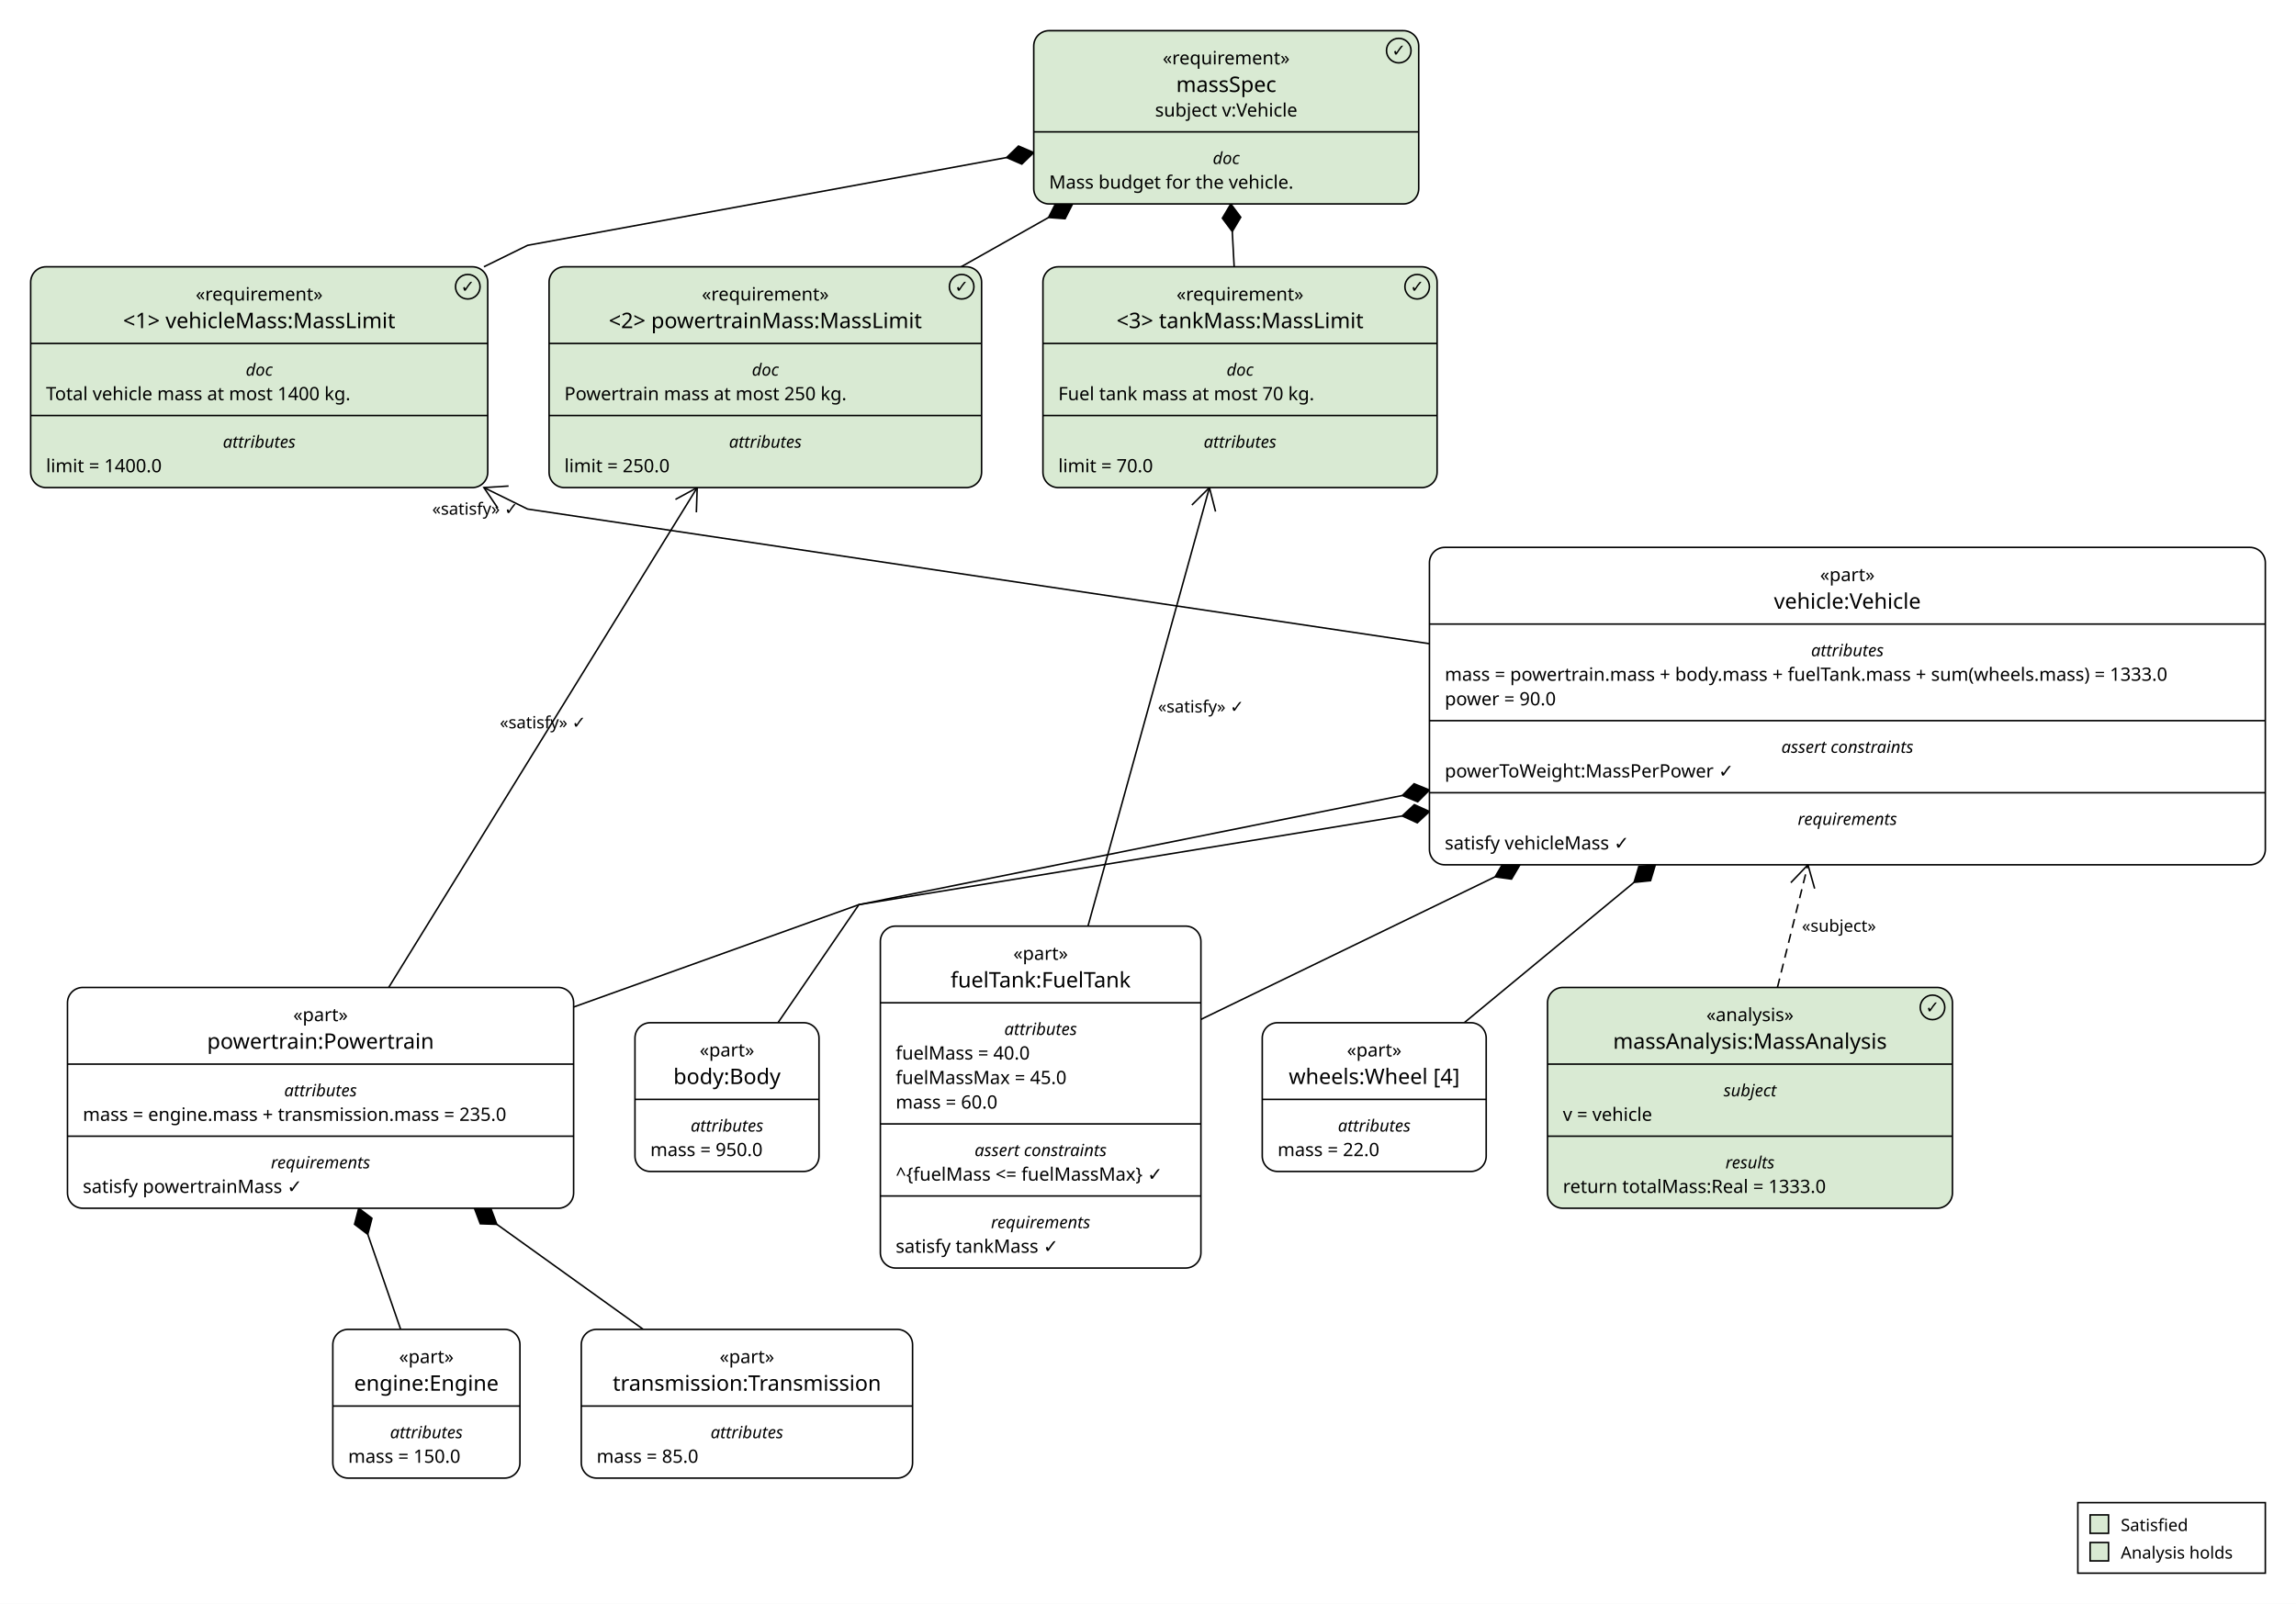
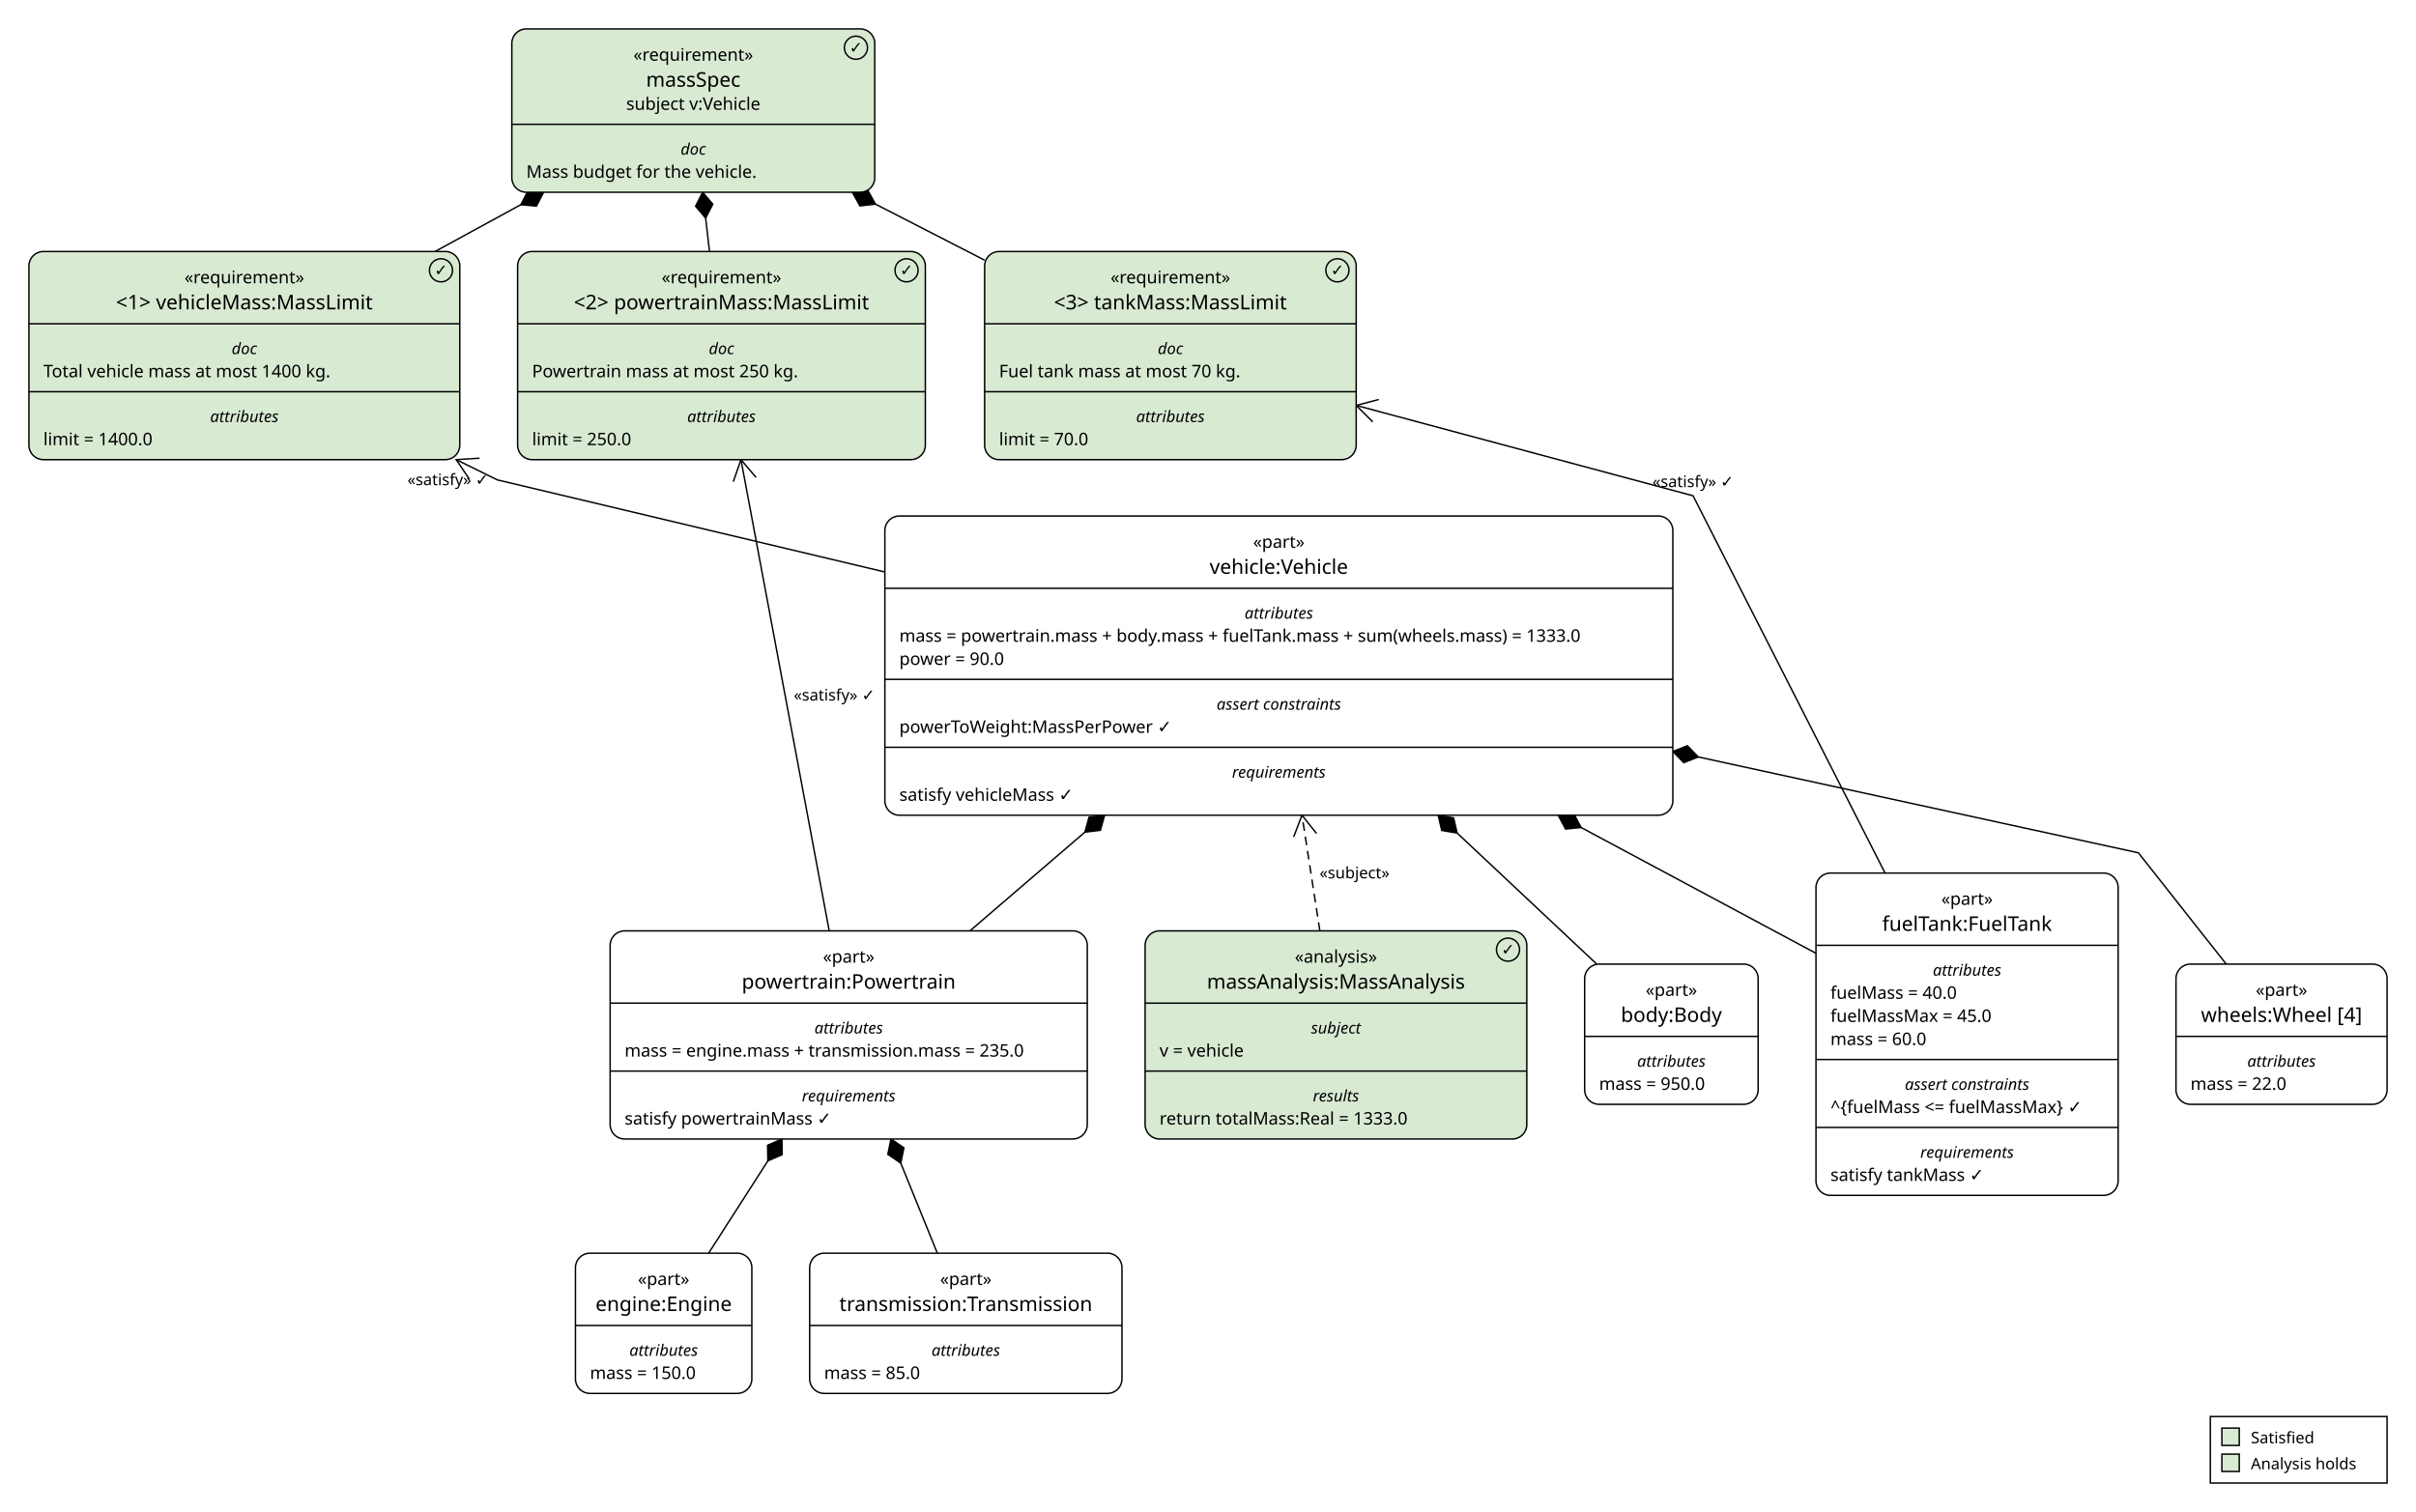
- <svg xmlns="http://www.w3.org/2000/svg" width="1497" height="1046" viewBox="0 0 1497 1046" font-family="sans-serif">
-   <rect x="0" y="0" width="1497" height="1046" fill="#ffffff" />
-   <polyline points="914.35,518.8 560,590 374,656.77" fill="none" stroke="#000000" />
-   <polygon points="932,515.25 921.99,511.14 914.35,518.8 924.36,522.91" fill="#000000" stroke="#000000" />
-   <polyline points="239.79,805.01 261.23,867" fill="none" stroke="#000000" />
-   <polygon points="233.9,788 231.17,798.47 239.79,805.01 242.51,794.54" fill="#000000" stroke="#000000" />
-   <polyline points="323.95,798.49 419.42,867" fill="none" stroke="#000000" />
-   <polygon points="309.33,788 313.14,798.12 323.95,798.49 320.14,788.37" fill="#000000" stroke="#000000" />
-   <polyline points="914.24,532.15 560,590 507.24,667" fill="none" stroke="#000000" />
-   <polygon points="932,529.25 922.15,524.78 914.24,532.15 924.08,536.63" fill="#000000" stroke="#000000" />
-   <polyline points="974.81,571.85 783,664.84" fill="none" stroke="#000000" />
-   <polygon points="991.01,564 980.29,562.53 974.81,571.85 985.52,573.33" fill="#000000" stroke="#000000" />
-   <polyline points="1065.41,575.47 954.68,667" fill="none" stroke="#000000" />
-   <polygon points="1079.29,564 1068.53,565.11 1065.41,575.47 1076.17,574.36" fill="#000000" stroke="#000000" />
-   <polyline points="656.3,102.75 344,160 315.51,174" fill="none" stroke="#000000" />
-   <polygon points="674,99.51 664.07,95.23 656.3,102.75 666.23,107.03" fill="#000000" stroke="#000000" />
-   <polyline points="683.66,141.84 626.65,174" fill="none" stroke="#000000" />
-   <polygon points="699.33,133 688.55,132.2 683.66,141.84 694.44,142.65" fill="#000000" stroke="#000000" />
-   <polyline points="803.45,150.97 804.68,174" fill="none" stroke="#000000" />
-   <polygon points="802.5,133 796.99,142.31 803.45,150.97 808.97,141.67" fill="#000000" stroke="#000000" />
-   <polyline points="1158.89,644 1178.78,564" fill="none" stroke="#000000" stroke-dasharray="6 4" />
-   <polyline points="1183.16,579.52 1178.78,564 1167.64,575.66" fill="none" stroke="#000000" />
-   <text x="1174.84" y="607.67" text-anchor="start" font-size="11">«subject»</text>
-   <polyline points="932,419.81 344,332 315.51,318" fill="none" stroke="#000000" />
+ <svg xmlns="http://www.w3.org/2000/svg" width="1671" height="1046" viewBox="0 0 1671 1046" font-family="sans-serif">
+   <rect x="0" y="0" width="1671" height="1046" fill="#ffffff" />
+   <polyline points="750.33,575.73 670.84,644" fill="none" stroke="#000000" />
+   <polygon points="763.99,564 753.25,565.31 750.33,575.73 761.07,574.42" fill="#000000" stroke="#000000" />
+   <polyline points="531.08,803.15 490.12,867" fill="none" stroke="#000000" />
+   <polygon points="540.8,788 530.89,792.33 531.08,803.15 540.99,798.82" fill="#000000" stroke="#000000" />
+   <polyline points="623,804.68 648.31,867" fill="none" stroke="#000000" />
+   <polygon points="616.23,788 614.06,798.6 623,804.68 625.18,794.08" fill="#000000" stroke="#000000" />
+   <polyline points="1007.82,576.32 1104.36,667" fill="none" stroke="#000000" />
+   <polygon points="994.7,564 997.15,574.53 1007.82,576.32 1005.36,565.79" fill="#000000" stroke="#000000" />
+   <polyline points="1093.57,572.5 1256,659.52" fill="none" stroke="#000000" />
+   <polygon points="1077.7,564 1082.8,573.54 1093.57,572.5 1088.47,562.96" fill="#000000" stroke="#000000" />
+   <polyline points="1174.59,523.69 1479,590 1539.74,667" fill="none" stroke="#000000" />
+   <polygon points="1157,519.86 1164.52,527.64 1174.59,523.69 1167.07,515.91" fill="#000000" stroke="#000000" />
+   <polyline points="360.2,141.62 300.89,174" fill="none" stroke="#000000" />
+   <polygon points="376,133 365.23,132.05 360.2,141.62 370.98,142.58" fill="#000000" stroke="#000000" />
+   <polyline points="488.06,150.88 490.72,174" fill="none" stroke="#000000" />
+   <polygon points="486,133 481.07,142.63 488.06,150.88 492.99,141.26" fill="#000000" stroke="#000000" />
+   <polyline points="605.51,141.22 681,180" fill="none" stroke="#000000" />
+   <polygon points="589.5,133 594.76,142.45 605.51,141.22 600.25,131.77" fill="#000000" stroke="#000000" />
+   <polyline points="912.87,644 900.5,564" fill="none" stroke="#000000" stroke-dasharray="6 4" />
+   <polyline points="910.55,576.61 900.5,564 894.73,579.06" fill="none" stroke="#000000" />
+   <text x="912.68" y="607.67" text-anchor="start" font-size="11">«subject»</text>
+   <polyline points="612,395.72 344,332 315.51,318" fill="none" stroke="#000000" />
  <polyline points="331.6,316.99 315.51,318 324.55,331.35" fill="none" stroke="#000000" />
  <text x="338" y="335.67" text-anchor="end" font-size="11">«satisfy» ✓</text>
-   <polyline points="253.43,644 454.57,318" fill="none" stroke="#000000" />
-   <polyline points="454.03,334.12 454.57,318 440.41,325.71" fill="none" stroke="#000000" />
-   <text x="354" y="475" text-anchor="middle" font-size="11">«satisfy» ✓</text>
-   <polyline points="709.37,604 788.56,318" fill="none" stroke="#000000" />
-   <polyline points="792.54,333.63 788.56,318 777.12,329.36" fill="none" stroke="#000000" />
-   <text x="754.97" y="464.67" text-anchor="start" font-size="11">«satisfy» ✓</text>
-   <rect x="932" y="357" width="545" height="207" rx="10" fill="#ffffff" stroke="#000000" />
-   <text x="1204.5" y="379" text-anchor="middle" font-size="12">«part»</text>
-   <text x="1204.5" y="397" text-anchor="middle" font-size="14">vehicle:Vehicle</text>
-   <polyline points="932,407 1477,407" fill="none" stroke="#000000" />
-   <text x="1204.5" y="428" text-anchor="middle" font-size="11" font-style="italic">attributes</text>
-   <text x="942" y="444" text-anchor="start" font-size="12">mass = powertrain.mass + body.mass + fuelTank.mass + sum(wheels.mass) = 1333.0</text>
-   <text x="942" y="460" text-anchor="start" font-size="12">power = 90.0</text>
-   <polyline points="932,470 1477,470" fill="none" stroke="#000000" />
-   <text x="1204.5" y="491" text-anchor="middle" font-size="11" font-style="italic">assert constraints</text>
-   <text x="942" y="507" text-anchor="start" font-size="12">powerToWeight:MassPerPower ✓</text>
-   <polyline points="932,517 1477,517" fill="none" stroke="#000000" />
-   <text x="1204.5" y="538" text-anchor="middle" font-size="11" font-style="italic">requirements</text>
-   <text x="942" y="554" text-anchor="start" font-size="12">satisfy vehicleMass ✓</text>
-   <rect x="44" y="644" width="330" height="144" rx="10" fill="#ffffff" stroke="#000000" />
-   <text x="209" y="666" text-anchor="middle" font-size="12">«part»</text>
-   <text x="209" y="684" text-anchor="middle" font-size="14">powertrain:Powertrain</text>
-   <polyline points="44,694 374,694" fill="none" stroke="#000000" />
-   <text x="209" y="715" text-anchor="middle" font-size="11" font-style="italic">attributes</text>
-   <text x="54" y="731" text-anchor="start" font-size="12">mass = engine.mass + transmission.mass = 235.0</text>
-   <polyline points="44,741 374,741" fill="none" stroke="#000000" />
-   <text x="209" y="762" text-anchor="middle" font-size="11" font-style="italic">requirements</text>
-   <text x="54" y="778" text-anchor="start" font-size="12">satisfy powertrainMass ✓</text>
-   <rect x="217" y="867" width="122" height="97" rx="10" fill="#ffffff" stroke="#000000" />
-   <text x="278" y="889" text-anchor="middle" font-size="12">«part»</text>
-   <text x="278" y="907" text-anchor="middle" font-size="14">engine:Engine</text>
-   <polyline points="217,917 339,917" fill="none" stroke="#000000" />
-   <text x="278" y="938" text-anchor="middle" font-size="11" font-style="italic">attributes</text>
-   <text x="227" y="954" text-anchor="start" font-size="12">mass = 150.0</text>
-   <rect x="379" y="867" width="216" height="97" rx="10" fill="#ffffff" stroke="#000000" />
-   <text x="487" y="889" text-anchor="middle" font-size="12">«part»</text>
-   <text x="487" y="907" text-anchor="middle" font-size="14">transmission:Transmission</text>
-   <polyline points="379,917 595,917" fill="none" stroke="#000000" />
-   <text x="487" y="938" text-anchor="middle" font-size="11" font-style="italic">attributes</text>
-   <text x="389" y="954" text-anchor="start" font-size="12">mass = 85.0</text>
-   <rect x="414" y="667" width="120" height="97" rx="10" fill="#ffffff" stroke="#000000" />
-   <text x="474" y="689" text-anchor="middle" font-size="12">«part»</text>
-   <text x="474" y="707" text-anchor="middle" font-size="14">body:Body</text>
-   <polyline points="414,717 534,717" fill="none" stroke="#000000" />
-   <text x="474" y="738" text-anchor="middle" font-size="11" font-style="italic">attributes</text>
-   <text x="424" y="754" text-anchor="start" font-size="12">mass = 950.0</text>
-   <rect x="574" y="604" width="209" height="223" rx="10" fill="#ffffff" stroke="#000000" />
-   <text x="678.5" y="626" text-anchor="middle" font-size="12">«part»</text>
-   <text x="678.5" y="644" text-anchor="middle" font-size="14">fuelTank:FuelTank</text>
-   <polyline points="574,654 783,654" fill="none" stroke="#000000" />
-   <text x="678.5" y="675" text-anchor="middle" font-size="11" font-style="italic">attributes</text>
-   <text x="584" y="691" text-anchor="start" font-size="12">fuelMass = 40.0</text>
-   <text x="584" y="707" text-anchor="start" font-size="12">fuelMassMax = 45.0</text>
-   <text x="584" y="723" text-anchor="start" font-size="12">mass = 60.0</text>
-   <polyline points="574,733 783,733" fill="none" stroke="#000000" />
-   <text x="678.5" y="754" text-anchor="middle" font-size="11" font-style="italic">assert constraints</text>
-   <text x="584" y="770" text-anchor="start" font-size="12">^{fuelMass &lt;= fuelMassMax} ✓</text>
-   <polyline points="574,780 783,780" fill="none" stroke="#000000" />
-   <text x="678.5" y="801" text-anchor="middle" font-size="11" font-style="italic">requirements</text>
-   <text x="584" y="817" text-anchor="start" font-size="12">satisfy tankMass ✓</text>
-   <rect x="823" y="667" width="146" height="97" rx="10" fill="#ffffff" stroke="#000000" />
-   <text x="896" y="689" text-anchor="middle" font-size="12">«part»</text>
-   <text x="896" y="707" text-anchor="middle" font-size="14">wheels:Wheel [4]</text>
-   <polyline points="823,717 969,717" fill="none" stroke="#000000" />
-   <text x="896" y="738" text-anchor="middle" font-size="11" font-style="italic">attributes</text>
-   <text x="833" y="754" text-anchor="start" font-size="12">mass = 22.0</text>
-   <rect x="674" y="20" width="251" height="113" rx="10" fill="#d9ead3" stroke="#000000" />
-   <text x="799.5" y="42" text-anchor="middle" font-size="12">«requirement»</text>
-   <text x="799.5" y="60" text-anchor="middle" font-size="14">massSpec</text>
-   <text x="799.5" y="76" text-anchor="middle" font-size="12">subject v:Vehicle</text>
-   <rect x="904" y="25" width="16" height="16" rx="8" fill="none" stroke="#000000" />
-   <text x="912" y="36.67" text-anchor="middle" font-size="11">✓</text>
-   <polyline points="674,86 925,86" fill="none" stroke="#000000" />
-   <text x="799.5" y="107" text-anchor="middle" font-size="11" font-style="italic">doc</text>
-   <text x="684" y="123" text-anchor="start" font-size="12">Mass budget for the vehicle.</text>
+   <polyline points="573.52,644 512.48,318" fill="none" stroke="#000000" />
+   <polyline points="522.92,330.29 512.48,318 507.19,333.23" fill="none" stroke="#000000" />
+   <text x="549" y="484.67" text-anchor="start" font-size="11">«satisfy» ✓</text>
+   <polyline points="1303.78,604 1171,343 938,280.48" fill="none" stroke="#000000" />
+   <polyline points="953.59,276.38 938,280.48 949.45,291.83" fill="none" stroke="#000000" />
+   <text x="1171" y="337" text-anchor="middle" font-size="11">«satisfy» ✓</text>
+   <rect x="612" y="357" width="545" height="207" rx="10" fill="#ffffff" stroke="#000000" />
+   <text x="884.5" y="379" text-anchor="middle" font-size="12">«part»</text>
+   <text x="884.5" y="397" text-anchor="middle" font-size="14">vehicle:Vehicle</text>
+   <polyline points="612,407 1157,407" fill="none" stroke="#000000" />
+   <text x="884.5" y="428" text-anchor="middle" font-size="11" font-style="italic">attributes</text>
+   <text x="622" y="444" text-anchor="start" font-size="12">mass = powertrain.mass + body.mass + fuelTank.mass + sum(wheels.mass) = 1333.0</text>
+   <text x="622" y="460" text-anchor="start" font-size="12">power = 90.0</text>
+   <polyline points="612,470 1157,470" fill="none" stroke="#000000" />
+   <text x="884.5" y="491" text-anchor="middle" font-size="11" font-style="italic">assert constraints</text>
+   <text x="622" y="507" text-anchor="start" font-size="12">powerToWeight:MassPerPower ✓</text>
+   <polyline points="612,517 1157,517" fill="none" stroke="#000000" />
+   <text x="884.5" y="538" text-anchor="middle" font-size="11" font-style="italic">requirements</text>
+   <text x="622" y="554" text-anchor="start" font-size="12">satisfy vehicleMass ✓</text>
+   <rect x="422" y="644" width="330" height="144" rx="10" fill="#ffffff" stroke="#000000" />
+   <text x="587" y="666" text-anchor="middle" font-size="12">«part»</text>
+   <text x="587" y="684" text-anchor="middle" font-size="14">powertrain:Powertrain</text>
+   <polyline points="422,694 752,694" fill="none" stroke="#000000" />
+   <text x="587" y="715" text-anchor="middle" font-size="11" font-style="italic">attributes</text>
+   <text x="432" y="731" text-anchor="start" font-size="12">mass = engine.mass + transmission.mass = 235.0</text>
+   <polyline points="422,741 752,741" fill="none" stroke="#000000" />
+   <text x="587" y="762" text-anchor="middle" font-size="11" font-style="italic">requirements</text>
+   <text x="432" y="778" text-anchor="start" font-size="12">satisfy powertrainMass ✓</text>
+   <rect x="398" y="867" width="122" height="97" rx="10" fill="#ffffff" stroke="#000000" />
+   <text x="459" y="889" text-anchor="middle" font-size="12">«part»</text>
+   <text x="459" y="907" text-anchor="middle" font-size="14">engine:Engine</text>
+   <polyline points="398,917 520,917" fill="none" stroke="#000000" />
+   <text x="459" y="938" text-anchor="middle" font-size="11" font-style="italic">attributes</text>
+   <text x="408" y="954" text-anchor="start" font-size="12">mass = 150.0</text>
+   <rect x="560" y="867" width="216" height="97" rx="10" fill="#ffffff" stroke="#000000" />
+   <text x="668" y="889" text-anchor="middle" font-size="12">«part»</text>
+   <text x="668" y="907" text-anchor="middle" font-size="14">transmission:Transmission</text>
+   <polyline points="560,917 776,917" fill="none" stroke="#000000" />
+   <text x="668" y="938" text-anchor="middle" font-size="11" font-style="italic">attributes</text>
+   <text x="570" y="954" text-anchor="start" font-size="12">mass = 85.0</text>
+   <rect x="1096" y="667" width="120" height="97" rx="10" fill="#ffffff" stroke="#000000" />
+   <text x="1156" y="689" text-anchor="middle" font-size="12">«part»</text>
+   <text x="1156" y="707" text-anchor="middle" font-size="14">body:Body</text>
+   <polyline points="1096,717 1216,717" fill="none" stroke="#000000" />
+   <text x="1156" y="738" text-anchor="middle" font-size="11" font-style="italic">attributes</text>
+   <text x="1106" y="754" text-anchor="start" font-size="12">mass = 950.0</text>
+   <rect x="1256" y="604" width="209" height="223" rx="10" fill="#ffffff" stroke="#000000" />
+   <text x="1360.5" y="626" text-anchor="middle" font-size="12">«part»</text>
+   <text x="1360.5" y="644" text-anchor="middle" font-size="14">fuelTank:FuelTank</text>
+   <polyline points="1256,654 1465,654" fill="none" stroke="#000000" />
+   <text x="1360.5" y="675" text-anchor="middle" font-size="11" font-style="italic">attributes</text>
+   <text x="1266" y="691" text-anchor="start" font-size="12">fuelMass = 40.0</text>
+   <text x="1266" y="707" text-anchor="start" font-size="12">fuelMassMax = 45.0</text>
+   <text x="1266" y="723" text-anchor="start" font-size="12">mass = 60.0</text>
+   <polyline points="1256,733 1465,733" fill="none" stroke="#000000" />
+   <text x="1360.5" y="754" text-anchor="middle" font-size="11" font-style="italic">assert constraints</text>
+   <text x="1266" y="770" text-anchor="start" font-size="12">^{fuelMass &lt;= fuelMassMax} ✓</text>
+   <polyline points="1256,780 1465,780" fill="none" stroke="#000000" />
+   <text x="1360.5" y="801" text-anchor="middle" font-size="11" font-style="italic">requirements</text>
+   <text x="1266" y="817" text-anchor="start" font-size="12">satisfy tankMass ✓</text>
+   <rect x="1505" y="667" width="146" height="97" rx="10" fill="#ffffff" stroke="#000000" />
+   <text x="1578" y="689" text-anchor="middle" font-size="12">«part»</text>
+   <text x="1578" y="707" text-anchor="middle" font-size="14">wheels:Wheel [4]</text>
+   <polyline points="1505,717 1651,717" fill="none" stroke="#000000" />
+   <text x="1578" y="738" text-anchor="middle" font-size="11" font-style="italic">attributes</text>
+   <text x="1515" y="754" text-anchor="start" font-size="12">mass = 22.0</text>
+   <rect x="354" y="20" width="251" height="113" rx="10" fill="#d9ead3" stroke="#000000" />
+   <text x="479.5" y="42" text-anchor="middle" font-size="12">«requirement»</text>
+   <text x="479.5" y="60" text-anchor="middle" font-size="14">massSpec</text>
+   <text x="479.5" y="76" text-anchor="middle" font-size="12">subject v:Vehicle</text>
+   <rect x="584" y="25" width="16" height="16" rx="8" fill="none" stroke="#000000" />
+   <text x="592" y="36.67" text-anchor="middle" font-size="11">✓</text>
+   <polyline points="354,86 605,86" fill="none" stroke="#000000" />
+   <text x="479.5" y="107" text-anchor="middle" font-size="11" font-style="italic">doc</text>
+   <text x="364" y="123" text-anchor="start" font-size="12">Mass budget for the vehicle.</text>
  <rect x="20" y="174" width="298" height="144" rx="10" fill="#d9ead3" stroke="#000000" />
  <text x="169" y="196" text-anchor="middle" font-size="12">«requirement»</text>
  <text x="169" y="214" text-anchor="middle" font-size="14">&lt;1&gt; vehicleMass:MassLimit</text>
  <rect x="297" y="179" width="16" height="16" rx="8" fill="none" stroke="#000000" />
  <text x="305" y="190.67" text-anchor="middle" font-size="11">✓</text>
  <polyline points="20,224 318,224" fill="none" stroke="#000000" />
  <text x="169" y="245" text-anchor="middle" font-size="11" font-style="italic">doc</text>
  <text x="30" y="261" text-anchor="start" font-size="12">Total vehicle mass at most 1400 kg.</text>
  <polyline points="20,271 318,271" fill="none" stroke="#000000" />
  <text x="169" y="292" text-anchor="middle" font-size="11" font-style="italic">attributes</text>
  <text x="30" y="308" text-anchor="start" font-size="12">limit = 1400.0</text>
  <rect x="358" y="174" width="282" height="144" rx="10" fill="#d9ead3" stroke="#000000" />
  <text x="499" y="196" text-anchor="middle" font-size="12">«requirement»</text>
  <text x="499" y="214" text-anchor="middle" font-size="14">&lt;2&gt; powertrainMass:MassLimit</text>
  <rect x="619" y="179" width="16" height="16" rx="8" fill="none" stroke="#000000" />
  <text x="627" y="190.67" text-anchor="middle" font-size="11">✓</text>
  <polyline points="358,224 640,224" fill="none" stroke="#000000" />
  <text x="499" y="245" text-anchor="middle" font-size="11" font-style="italic">doc</text>
  <text x="368" y="261" text-anchor="start" font-size="12">Powertrain mass at most 250 kg.</text>
  <polyline points="358,271 640,271" fill="none" stroke="#000000" />
  <text x="499" y="292" text-anchor="middle" font-size="11" font-style="italic">attributes</text>
  <text x="368" y="308" text-anchor="start" font-size="12">limit = 250.0</text>
-   <rect x="680" y="174" width="257" height="144" rx="10" fill="#d9ead3" stroke="#000000" />
-   <text x="808.5" y="196" text-anchor="middle" font-size="12">«requirement»</text>
-   <text x="808.5" y="214" text-anchor="middle" font-size="14">&lt;3&gt; tankMass:MassLimit</text>
-   <rect x="916" y="179" width="16" height="16" rx="8" fill="none" stroke="#000000" />
-   <text x="924" y="190.67" text-anchor="middle" font-size="11">✓</text>
-   <polyline points="680,224 937,224" fill="none" stroke="#000000" />
-   <text x="808.5" y="245" text-anchor="middle" font-size="11" font-style="italic">doc</text>
-   <text x="690" y="261" text-anchor="start" font-size="12">Fuel tank mass at most 70 kg.</text>
-   <polyline points="680,271 937,271" fill="none" stroke="#000000" />
-   <text x="808.5" y="292" text-anchor="middle" font-size="11" font-style="italic">attributes</text>
-   <text x="690" y="308" text-anchor="start" font-size="12">limit = 70.0</text>
-   <rect x="1009" y="644" width="264" height="144" rx="10" fill="#d9ead3" stroke="#000000" />
-   <text x="1141" y="666" text-anchor="middle" font-size="12">«analysis»</text>
-   <text x="1141" y="684" text-anchor="middle" font-size="14">massAnalysis:MassAnalysis</text>
-   <rect x="1252" y="649" width="16" height="16" rx="8" fill="none" stroke="#000000" />
-   <text x="1260" y="660.67" text-anchor="middle" font-size="11">✓</text>
-   <polyline points="1009,694 1273,694" fill="none" stroke="#000000" />
-   <text x="1141" y="715" text-anchor="middle" font-size="11" font-style="italic">subject</text>
-   <text x="1019" y="731" text-anchor="start" font-size="12">v = vehicle</text>
-   <polyline points="1009,741 1273,741" fill="none" stroke="#000000" />
-   <text x="1141" y="762" text-anchor="middle" font-size="11" font-style="italic">results</text>
-   <text x="1019" y="778" text-anchor="start" font-size="12">return totalMass:Real = 1333.0</text>
-   <rect x="1354.76" y="980" width="122.24" height="46" fill="#ffffff" stroke="#000000" />
-   <rect x="1362.76" y="988" width="12" height="12" fill="#d9ead3" stroke="#000000" />
-   <text x="1382.76" y="998.5" text-anchor="start" font-size="11">Satisfied</text>
-   <rect x="1362.76" y="1006" width="12" height="12" fill="#d9ead3" stroke="#000000" />
-   <text x="1382.76" y="1016.5" text-anchor="start" font-size="11">Analysis holds</text>
+   <rect x="681" y="174" width="257" height="144" rx="10" fill="#d9ead3" stroke="#000000" />
+   <text x="809.5" y="196" text-anchor="middle" font-size="12">«requirement»</text>
+   <text x="809.5" y="214" text-anchor="middle" font-size="14">&lt;3&gt; tankMass:MassLimit</text>
+   <rect x="917" y="179" width="16" height="16" rx="8" fill="none" stroke="#000000" />
+   <text x="925" y="190.67" text-anchor="middle" font-size="11">✓</text>
+   <polyline points="681,224 938,224" fill="none" stroke="#000000" />
+   <text x="809.5" y="245" text-anchor="middle" font-size="11" font-style="italic">doc</text>
+   <text x="691" y="261" text-anchor="start" font-size="12">Fuel tank mass at most 70 kg.</text>
+   <polyline points="681,271 938,271" fill="none" stroke="#000000" />
+   <text x="809.5" y="292" text-anchor="middle" font-size="11" font-style="italic">attributes</text>
+   <text x="691" y="308" text-anchor="start" font-size="12">limit = 70.0</text>
+   <rect x="792" y="644" width="264" height="144" rx="10" fill="#d9ead3" stroke="#000000" />
+   <text x="924" y="666" text-anchor="middle" font-size="12">«analysis»</text>
+   <text x="924" y="684" text-anchor="middle" font-size="14">massAnalysis:MassAnalysis</text>
+   <rect x="1035" y="649" width="16" height="16" rx="8" fill="none" stroke="#000000" />
+   <text x="1043" y="660.67" text-anchor="middle" font-size="11">✓</text>
+   <polyline points="792,694 1056,694" fill="none" stroke="#000000" />
+   <text x="924" y="715" text-anchor="middle" font-size="11" font-style="italic">subject</text>
+   <text x="802" y="731" text-anchor="start" font-size="12">v = vehicle</text>
+   <polyline points="792,741 1056,741" fill="none" stroke="#000000" />
+   <text x="924" y="762" text-anchor="middle" font-size="11" font-style="italic">results</text>
+   <text x="802" y="778" text-anchor="start" font-size="12">return totalMass:Real = 1333.0</text>
+   <rect x="1528.76" y="980" width="122.24" height="46" fill="#ffffff" stroke="#000000" />
+   <rect x="1536.76" y="988" width="12" height="12" fill="#d9ead3" stroke="#000000" />
+   <text x="1556.76" y="998.5" text-anchor="start" font-size="11">Satisfied</text>
+   <rect x="1536.76" y="1006" width="12" height="12" fill="#d9ead3" stroke="#000000" />
+   <text x="1556.76" y="1016.5" text-anchor="start" font-size="11">Analysis holds</text>
</svg>
